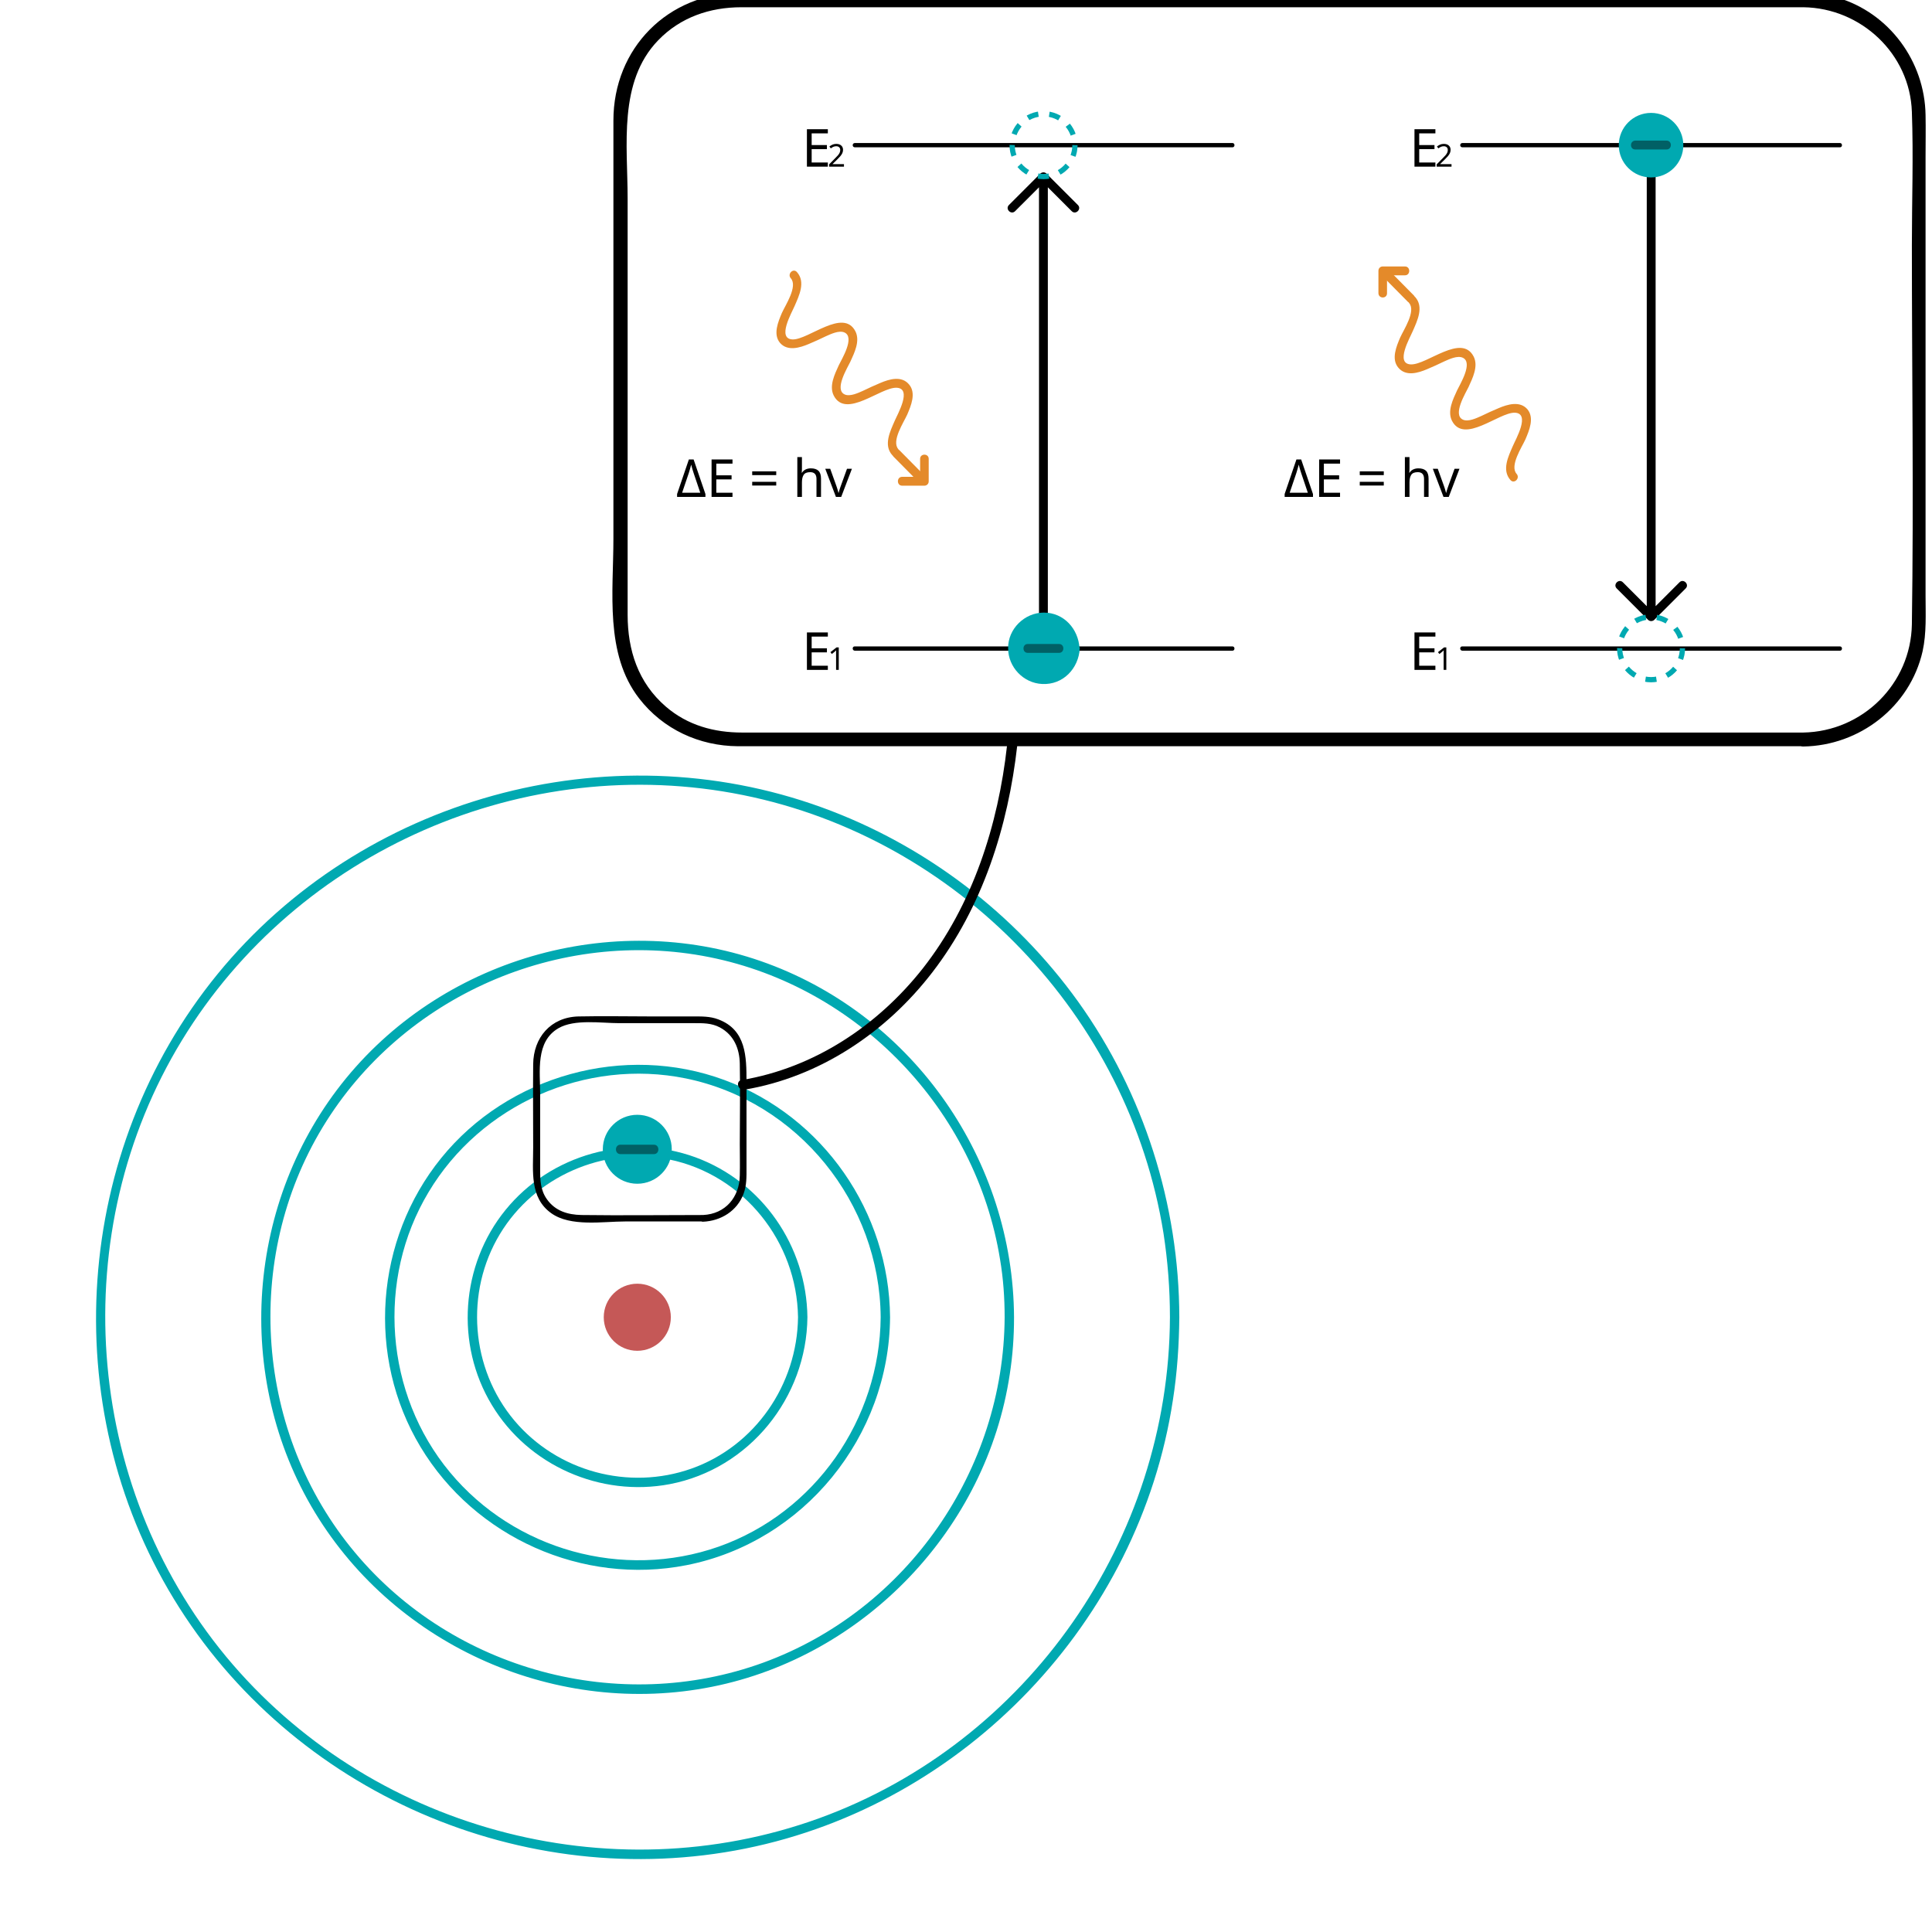
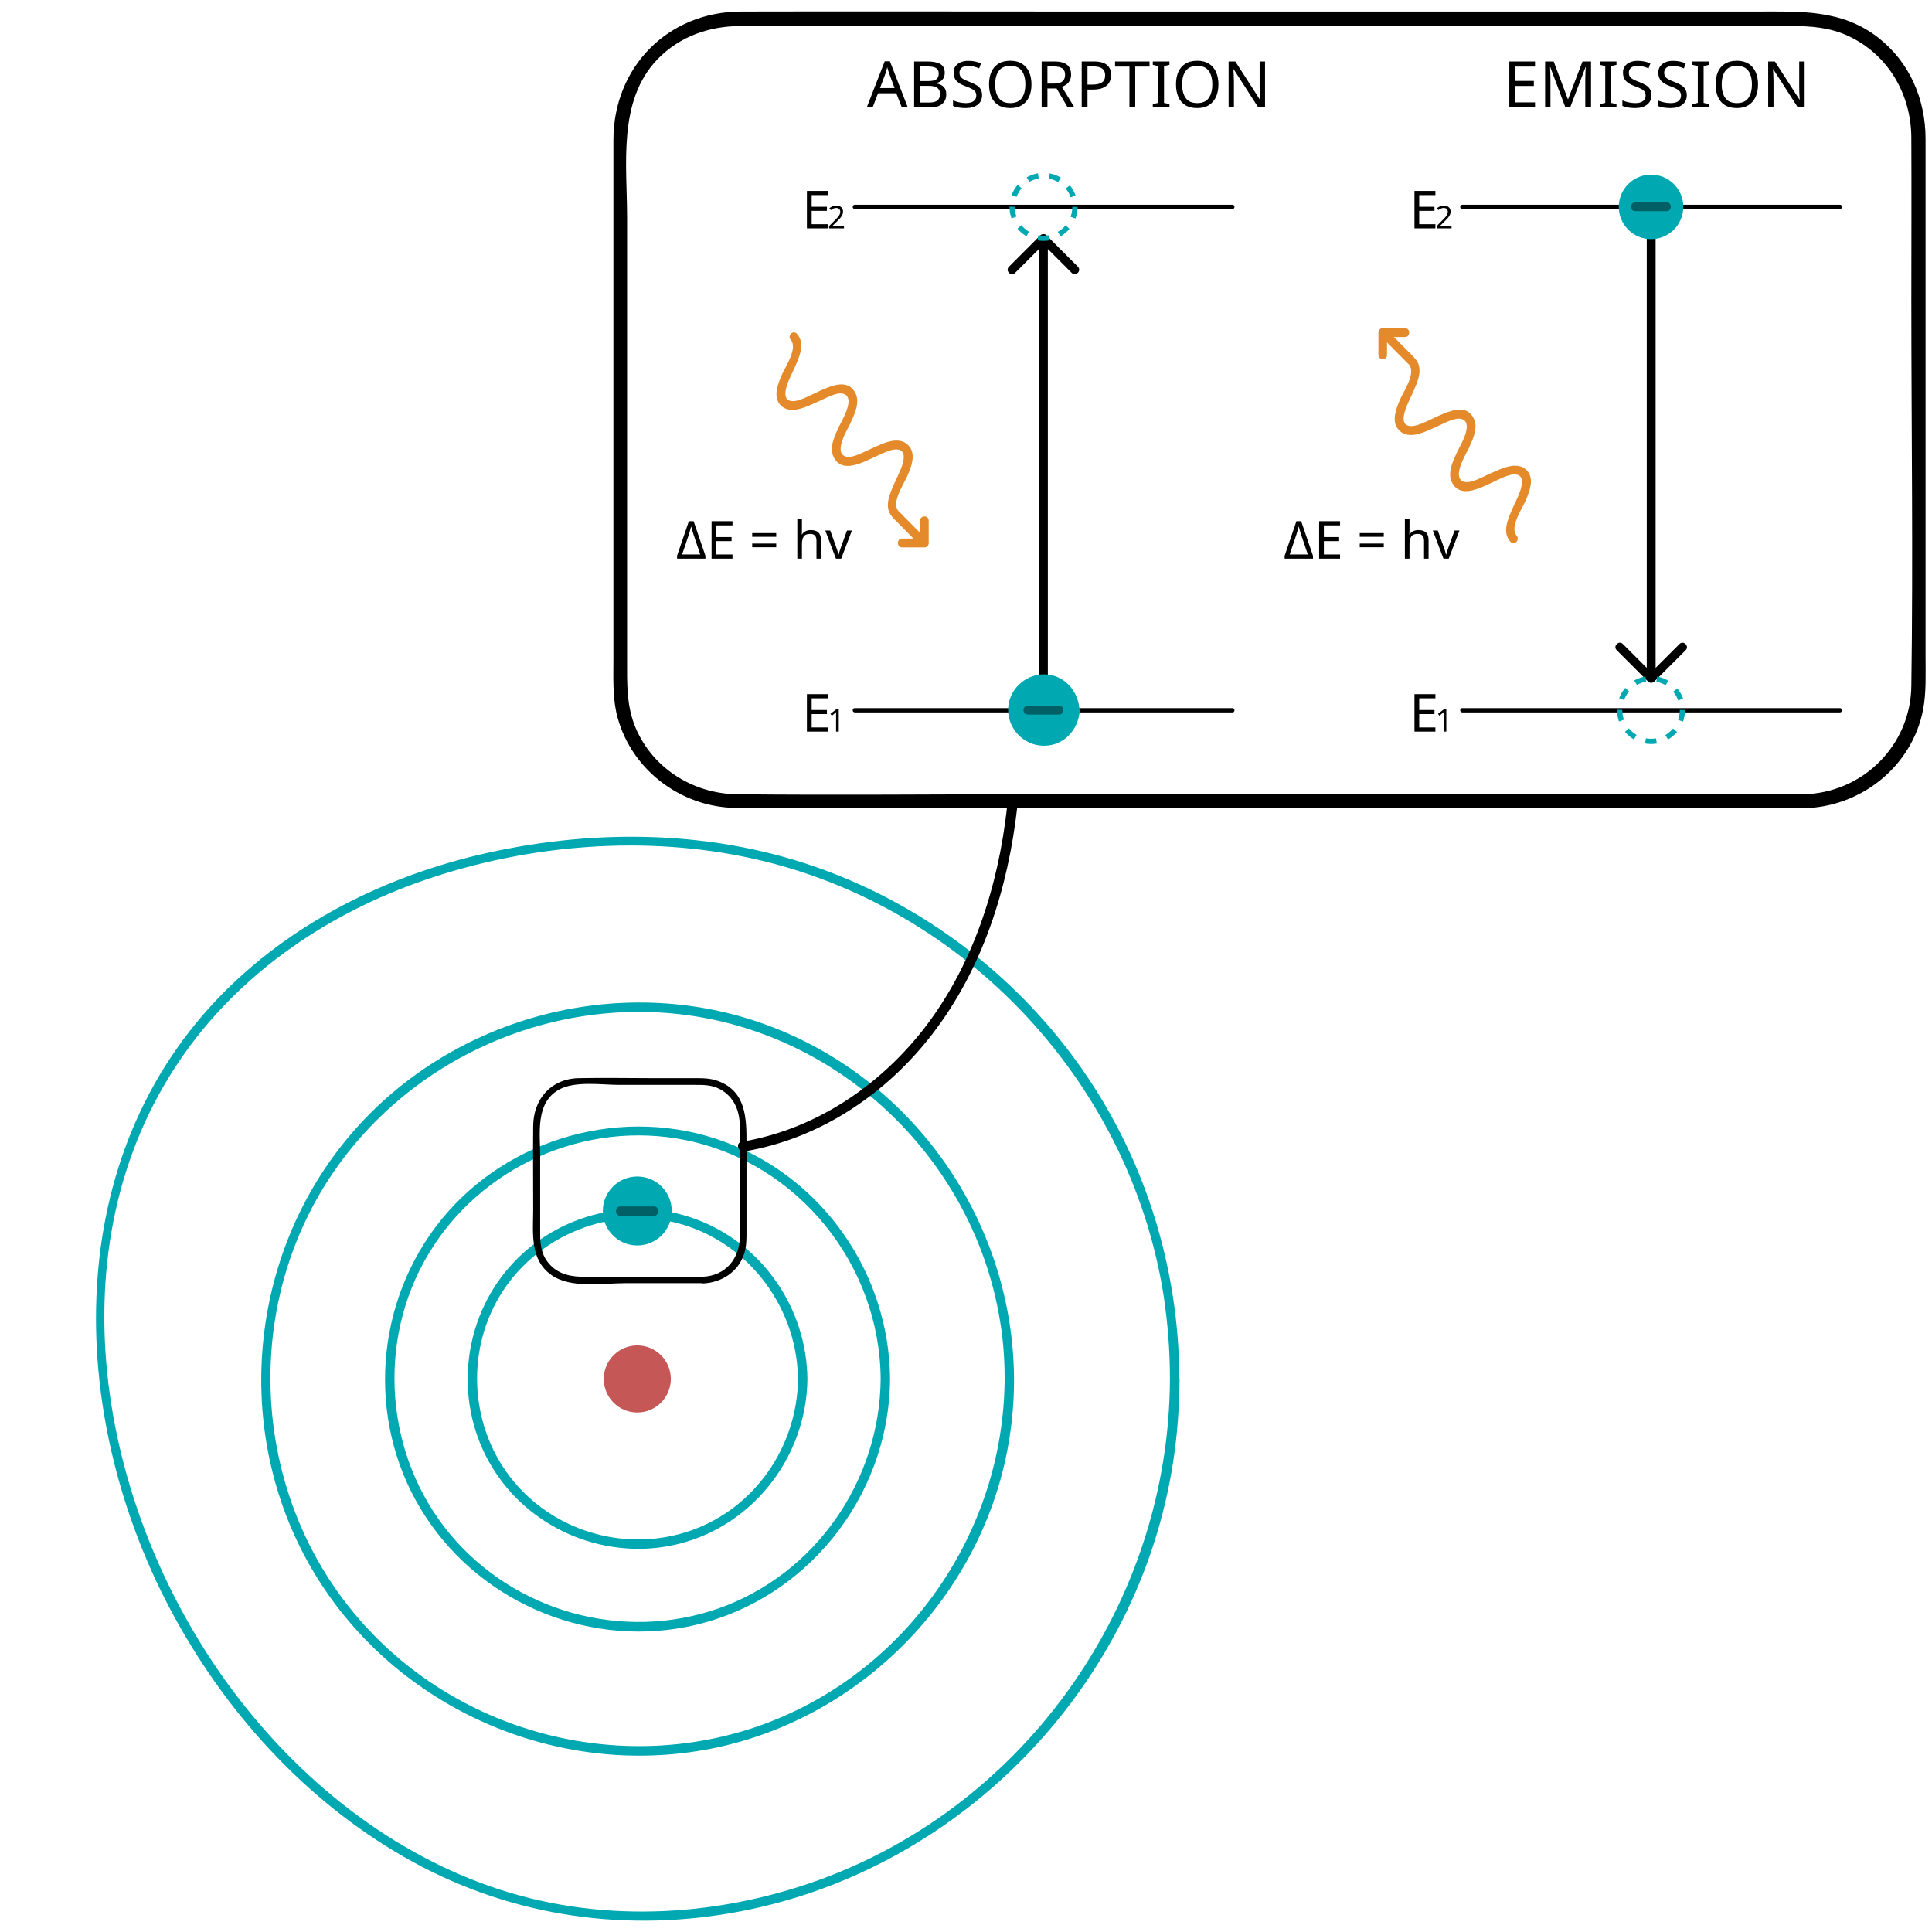
- <svg xmlns="http://www.w3.org/2000/svg" version="1.1" id="Layer_1" x="0px" y="0px" viewBox="0 0 720 720" style="enable-background:new 0 0 720 720;" xml:space="preserve">
+ <svg xmlns="http://www.w3.org/2000/svg" version="1.1" x="0px" y="0px" viewBox="0 0 720 720" style="enable-background:new 0 0 720 720;" xml:space="preserve">
  <style type="text/css">
	.st0{fill:none;stroke:#00A9B1;stroke-width:1.954;stroke-miterlimit:10;stroke-dasharray:4.09,4.09;}
	.st1{fill:#00A9B1;}
	.st2{fill:none;}
	.st3{font-family:'MyriadPro-Regular';}
	.st4{font-size:19.535px;}
	.st5{font-size:11.721px;}
	.st6{fill:#00A9B1;stroke:#00A9B1;stroke-width:0.651;stroke-miterlimit:10;}
	.st7{fill:#E48A2A;}
	.st8{fill:#016065;}
	.st9{fill:#C55857;}
	.st10{fill:#00A9B1;stroke:#00A9B1;stroke-width:0.696;stroke-miterlimit:10;}
+ 	.st11{font-size:24px;}
</style>
-   <g id="XMLID_5_">
-     <g id="XMLID_91_">
-       <path id="XMLID_96_" d="M318.6,54.9c41.1,0,82.1,0,123.2,0c5.8,0,11.7,0,17.5,0c1,0,1-1.6,0-1.6c-41.1,0-82.1,0-123.2,0    c-5.8,0-11.7,0-17.5,0C317.5,53.3,317.5,54.9,318.6,54.9L318.6,54.9z" />
+   <g id="Layer_1">
+     <g id="XMLID_5_">
+       <g id="XMLID_91_">
+         <path id="XMLID_96_" d="M318.6,77.9c41.1,0,82.1,0,123.2,0c5.8,0,11.7,0,17.5,0c1,0,1-1.6,0-1.6c-41.1,0-82.1,0-123.2,0     c-5.8,0-11.7,0-17.5,0C317.5,76.3,317.5,77.9,318.6,77.9L318.6,77.9z" />
+       </g>
+     </g>
+     <g id="XMLID_2_">
+       <g id="XMLID_83_">
+         <path id="XMLID_90_" d="M318.6,265.5c41.1,0,82.1,0,123.2,0c5.8,0,11.7,0,17.5,0c1,0,1-1.6,0-1.6c-41.1,0-82.1,0-123.2,0     c-5.8,0-11.7,0-17.5,0C317.5,263.8,317.5,265.5,318.6,265.5L318.6,265.5z" />
+       </g>
+     </g>
+     <g id="XMLID_1_">
+       <g id="XMLID_78_">
+         <path id="XMLID_82_" d="M390.5,252.9c0-48,0-96,0-144c0-6.7,0-13.4,0-20.1c-0.9,0.4-1.9,0.8-2.8,1.2c3.9,3.9,7.8,7.8,11.7,11.7     c1.5,1.5,3.8-0.8,2.3-2.3c-3.9-3.9-7.8-7.8-11.7-11.7c-0.6-0.6-1.7-0.6-2.3,0c-3.9,3.9-7.8,7.8-11.7,11.7     c-1.5,1.5,0.8,3.8,2.3,2.3c3.9-3.9,7.8-7.8,11.7-11.7c-0.8,0-1.5,0-2.3,0c3.9,3.9,7.8,7.8,11.7,11.7c1.5,1.5,3.8-0.8,2.3-2.3     c-3.9-3.9-7.8-7.8-11.7-11.7c-1-1-2.8-0.3-2.8,1.2c0,48,0,96,0,144c0,6.7,0,13.4,0,20.1C387.2,255,390.5,255,390.5,252.9     L390.5,252.9z" />
+       </g>
+     </g>
+     <g id="XMLID_3_">
+       <circle id="XMLID_33_" class="st0" cx="388.9" cy="77.1" r="11.7" />
+     </g>
+     <g id="XMLID_4_">
+       <circle id="XMLID_76_" class="st1" cx="388.9" cy="264.6" r="11.7" />
+       <g id="XMLID_70_">
+         <path id="XMLID_75_" class="st1" d="M399,264.6c-0.7,12.9-20.2,13-20.2,0C378.8,251.6,398.3,251.7,399,264.6     c0.1,2.1,3.4,2.1,3.3,0c-0.4-7.2-5.8-13.3-13.3-13.3c-7.2,0-13.4,6.1-13.3,13.3c0,7,5.7,13,12.7,13.3c7.8,0.4,13.6-5.8,14-13.3     C402.3,262.5,399.1,262.5,399,264.6z" />
+       </g>
+     </g>
+     <rect id="XMLID_176_" x="251.9" y="194.3" class="st2" width="82" height="35.2" />
+     <text id="XMLID_7_" transform="matrix(1 0 0 1 251.9405 208.1795)" class="st3 st4">ΔE = hv</text>
+     <rect id="XMLID_174_" x="298.8" y="71.2" class="st2" width="35.2" height="35.2" />
+     <text id="XMLID_9_" transform="matrix(1 0 0 1 298.8254 85.1075)">
+       <tspan x="0" y="0" class="st3 st4">E</tspan>
+       <tspan x="9.6" y="0" class="st3 st5">2</tspan>
+     </text>
+     <rect id="XMLID_172_" x="298.8" y="258.8" class="st2" width="35.2" height="35.2" />
+     <text id="XMLID_10_" transform="matrix(1 0 0 1 298.8254 272.6463)">
+       <tspan x="0" y="0" class="st3 st4">E</tspan>
+       <tspan x="9.6" y="0" class="st3 st5">1</tspan>
+     </text>
+     <g id="XMLID_42_">
+       <g id="XMLID_64_">
+         <path id="XMLID_69_" d="M545,77.9c41.1,0,82.1,0,123.2,0c5.8,0,11.7,0,17.5,0c1,0,1-1.6,0-1.6c-41.1,0-82.1,0-123.2,0     c-5.8,0-11.7,0-17.5,0C543.9,76.3,543.9,77.9,545,77.9L545,77.9z" />
+       </g>
+     </g>
+     <g id="XMLID_41_">
+       <g id="XMLID_53_">
+         <path id="XMLID_63_" d="M545,265.5c41.1,0,82.1,0,123.2,0c5.8,0,11.7,0,17.5,0c1,0,1-1.6,0-1.6c-41.1,0-82.1,0-123.2,0     c-5.8,0-11.7,0-17.5,0C543.9,263.8,543.9,265.5,545,265.5L545,265.5z" />
+       </g>
+     </g>
+     <g id="XMLID_40_">
+       <g id="XMLID_48_">
+         <path id="XMLID_52_" d="M613.7,88.8c0,48,0,96,0,144c0,6.7,0,13.4,0,20.1c0.9-0.4,1.9-0.8,2.8-1.2c-3.9-3.9-7.8-7.8-11.7-11.7     c-1.5-1.5-3.8,0.8-2.3,2.3c3.9,3.9,7.8,7.8,11.7,11.7c0.6,0.6,1.7,0.6,2.3,0c3.9-3.9,7.8-7.8,11.7-11.7c1.5-1.5-0.8-3.8-2.3-2.3     c-3.9,3.9-7.8,7.8-11.7,11.7c0.8,0,1.5,0,2.3,0c-3.9-3.9-7.8-7.8-11.7-11.7c-1.5-1.5-3.8,0.8-2.3,2.3c3.9,3.9,7.8,7.8,11.7,11.7     c1,1,2.8,0.3,2.8-1.2c0-48,0-96,0-144c0-6.7,0-13.4,0-20.1C616.9,86.7,613.7,86.7,613.7,88.8L613.7,88.8z" />
+       </g>
+     </g>
+     <circle id="XMLID_37_" class="st6" cx="615.3" cy="77.1" r="11.7" />
+     <rect id="XMLID_145_" x="478.4" y="194.3" class="st2" width="82" height="35.2" />
+     <text id="XMLID_16_" transform="matrix(1 0 0 1 478.36 208.1795)" class="st3 st4">ΔE = hv</text>
+     <rect id="XMLID_143_" x="525.2" y="71.2" class="st2" width="35.2" height="35.2" />
+     <text id="XMLID_14_" transform="matrix(1 0 0 1 525.2439 85.1075)">
+       <tspan x="0" y="0" class="st3 st4">E</tspan>
+       <tspan x="9.6" y="0" class="st3 st5">2</tspan>
+     </text>
+     <rect id="XMLID_141_" x="525.2" y="258.8" class="st2" width="35.2" height="35.2" />
+     <text id="XMLID_12_" transform="matrix(1 0 0 1 525.2439 272.6463)">
+       <tspan x="0" y="0" class="st3 st4">E</tspan>
+       <tspan x="9.6" y="0" class="st3 st5">1</tspan>
+     </text>
+     <g id="XMLID_36_">
+       <circle id="XMLID_21_" class="st0" cx="615.3" cy="264.6" r="11.7" />
+     </g>
+     <g id="XMLID_26_">
+       <g id="XMLID_58_">
+         <path id="XMLID_62_" class="st7" d="M342.9,194c0,2.8,0,5.5,0,8.3c0.5-0.5,1.1-1.1,1.6-1.6c-2.8,0-5.5,0-8.3,0     c-2.1,0-2.1,3.3,0,3.3c2.8,0,5.5,0,8.3,0c0.9,0,1.6-0.7,1.6-1.6c0-2.8,0-5.5,0-8.3C346.2,191.9,342.9,191.9,342.9,194L342.9,194z     " />
+       </g>
+     </g>
+     <path id="XMLID_25_" class="st7" d="M328.1,165.7c-2.2,0.9-4.3,1.9-6.4,2.9c-1.8,0.8-4.9,2.3-6.9,1.4c-4-1.8,1-9.9,2.1-12.2   c1.5-3.3,3.7-7.7,1.9-11.3c-4.5-8.8-17.4,3.1-23.4,3c-6-0.2-0.3-10,0.7-12.4c1.7-3.9,4.2-9,0.9-12.7c-1.4-1.6-3.7,0.7-2.3,2.3   c2.7,3-2,10-3.3,12.9c-1.4,3.3-3.4,8-0.7,11.2c2.8,3.2,7.4,1.8,10.7,0.4c2.2-0.9,4.3-1.9,6.4-2.9c1.8-0.8,4.9-2.3,6.9-1.4   c4,1.8-1,9.9-2.1,12.2c-1.5,3.3-3.7,7.7-1.9,11.3c4.5,8.8,17.4-3.1,23.4-2.9c6,0.2,0.3,10-0.7,12.4c-1.7,3.9-4.2,9-0.9,12.7   c0.1,0.1,0.2,0.2,0.3,0.3c0,0.1,0.1,0.1,0.1,0.2c3,3.1,6.1,6.1,9.1,9.2c1.5,1.5,3.8-0.8,2.3-2.3c-3-3.1-6.1-6.1-9.1-9.2   c-0.1-0.1-0.2-0.2-0.3-0.2c0-0.1-0.1-0.1-0.1-0.2c-2.7-3,2-10,3.3-12.9c1.4-3.3,3.4-8,0.7-11.2C336,162.9,331.4,164.3,328.1,165.7z   " />
+     <g id="XMLID_24_">
+       <g id="XMLID_105_">
+         <path id="XMLID_109_" class="st7" d="M516.9,132.3c0-2.8,0-5.5,0-8.3c-0.5,0.5-1.1,1.1-1.6,1.6c2.8,0,5.5,0,8.3,0     c2.1,0,2.1-3.3,0-3.3c-2.8,0-5.5,0-8.3,0c-0.9,0-1.6,0.7-1.6,1.6c0,2.8,0,5.5,0,8.3C513.7,134.4,516.9,134.4,516.9,132.3     L516.9,132.3z" />
+       </g>
+     </g>
+     <path id="XMLID_22_" class="st7" d="M531.8,160.6c2.2-0.9,4.3-1.9,6.4-2.9c1.8-0.8,4.9-2.3,6.9-1.4c4,1.8-1,9.9-2.1,12.2   c-1.5,3.3-3.7,7.7-1.9,11.3c4.5,8.8,17.4-3.1,23.4-3c6,0.2,0.3,10-0.7,12.4c-1.7,3.9-4.2,9-0.9,12.7c1.4,1.6,3.7-0.7,2.3-2.3   c-2.7-3,2-10,3.3-12.9c1.4-3.3,3.4-8,0.7-11.2c-2.8-3.2-7.4-1.8-10.7-0.4c-2.2,0.9-4.3,1.9-6.4,2.9c-1.8,0.8-4.9,2.3-6.9,1.4   c-4-1.8,1-9.9,2.1-12.2c1.5-3.3,3.7-7.7,1.9-11.3c-4.5-8.8-17.4,3.1-23.4,2.9c-6-0.2-0.3-10,0.7-12.4c1.7-3.9,4.2-9,0.9-12.7   c-0.1-0.1-0.2-0.2-0.3-0.3c0-0.1-0.1-0.1-0.1-0.2c-3-3.1-6.1-6.1-9.1-9.2c-1.5-1.5-3.8,0.8-2.3,2.3c3,3.1,6.1,6.1,9.1,9.2   c0.1,0.1,0.2,0.2,0.3,0.2c0,0.1,0.1,0.1,0.1,0.2c2.7,3-2,10-3.3,12.9c-1.4,3.3-3.4,8-0.7,11.2C523.9,163.4,528.5,162,531.8,160.6z" />
+     <g id="XMLID_27_">
+       <g id="XMLID_34_">
+         <path id="XMLID_44_" class="st8" d="M383,266.3c3.9,0,7.8,0,11.7,0c2.1,0,2.1-3.3,0-3.3c-3.9,0-7.8,0-11.7,0     C380.9,263,380.9,266.3,383,266.3L383,266.3z" />
+       </g>
+     </g>
+     <g id="XMLID_43_">
+       <g id="XMLID_32_">
+         <path id="XMLID_98_" class="st8" d="M609.4,78.7c3.9,0,7.8,0,11.7,0c2.1,0,2.1-3.3,0-3.3c-3.9,0-7.8,0-11.7,0     C607.3,75.5,607.3,78.7,609.4,78.7L609.4,78.7z" />
+       </g>
+     </g>
+     <circle id="XMLID_65_" class="st9" cx="237.5" cy="513.9" r="12.5" />
+     <g id="XMLID_17_">
+       <g id="XMLID_136_">
+         <path id="XMLID_140_" class="st1" d="M297.4,513.9c-0.3,25.1-16,48-39.7,56.4c-23.4,8.3-50,1.1-66-17.9     c-16.3-19.4-18.5-47.8-5.4-69.5c12.9-21.4,38.6-32.7,63.1-27.8C277.1,460.8,297,485.7,297.4,513.9c0,2.2,3.5,2.2,3.5,0     c-0.3-26.4-16.7-50.4-41.7-59.6c-25.1-9.2-54-1.1-70.8,19.6c-16.7,20.5-18.8,50.1-5.1,72.7c13.6,22.6,40.5,34.4,66.3,29.5     c29.7-5.7,51-32.3,51.3-62.2C300.9,511.7,297.4,511.7,297.4,513.9z" />
+       </g>
+     </g>
+     <g id="XMLID_15_">
+       <g id="XMLID_130_">
+         <path id="XMLID_134_" class="st1" d="M328.2,513.9c-0.3,38-24.4,72.8-60.4,85.5c-35.6,12.5-76,1.3-100.1-27.7     c-24.3-29.2-27.5-71.9-8-104.4c19.5-32.7,58.6-50,95.9-42.4C297.5,433.5,327.9,471.3,328.2,513.9c0,2.2,3.5,2.2,3.5,0     c-0.3-39.2-24.9-74.8-61.7-88.4c-37.3-13.8-80.6-1.8-105.6,29.1c-24.6,30.4-27.9,74-7.7,107.6c20.3,33.8,60.5,51.7,99.1,44.1     c43.8-8.6,75.6-48,75.9-92.4C331.7,511.7,328.2,511.7,328.2,513.9z" />
+       </g>
+     </g>
+     <g id="XMLID_13_">
+       <g id="XMLID_124_">
+         <path id="XMLID_128_" class="st1" d="M374.4,513.9c-0.3,56.9-36.3,109.1-89.9,128.7c-53.8,19.6-115.5,2.9-152.2-41     C95.2,557.3,90.4,492.3,120.3,443c29.6-48.8,88.1-74.5,144.1-63.3c55.4,11.1,99.3,56.8,108.3,112.7     C373.9,499.5,374.4,506.7,374.4,513.9c0,2.2,3.5,2.2,3.5,0c-0.3-58.3-37-111.5-91.8-131.8c-55.4-20.5-119.6-3-157.1,42.7     c-37.3,45.5-42.2,111.5-11.6,161.9c30.5,50.2,90.5,76.4,148,64.9c57-11.4,102.3-59,110.9-116.4c1.1-7,1.6-14.1,1.6-21.2     C377.9,511.7,374.4,511.7,374.4,513.9z" />
+       </g>
+     </g>
+     <g id="XMLID_11_">
+       <g id="XMLID_147_">
+         <path id="XMLID_166_" class="st1" d="M436,513.9c-0.3,82.8-53.1,158.8-131.3,186.9c-39.1,14-82.6,16-122,2.2     c-40.2-14.1-74.3-42.6-98.9-77c-46.9-65.6-64.3-161-16.7-231c21-30.9,52.7-53.1,87.7-65.8c38.4-13.9,82-18.1,122.1-10     c80.3,16.2,143.8,82.5,156.7,163.3C435.2,493,436,503.4,436,513.9c0,2.2,3.5,2.2,3.5,0c-0.1-42.3-13.3-83.8-38.1-118.1     c-23.7-32.8-57.1-58.1-95.1-71.9c-39.9-14.5-83.7-15.2-124.9-6c-37.6,8.4-73.6,26.3-100.4,54.4c-59.5,62.5-55.4,158.3-16,230.3     c20.6,37.7,51.2,70.7,89.1,91.4c37.7,20.6,80.3,26.4,122.4,18.2c82.4-16,148-84.4,160.7-167.4c1.6-10.2,2.3-20.6,2.4-30.9     C439.5,511.7,436,511.7,436,513.9z" />
+       </g>
+     </g>
+     <circle id="XMLID_8_" class="st10" cx="237.5" cy="451.3" r="12.5" />
+     <g id="XMLID_6_">
+       <g id="XMLID_116_">
+         <path id="XMLID_135_" class="st8" d="M231.2,453.1c4.2,0,8.3,0,12.5,0c2.2,0,2.2-3.5,0-3.5c-4.2,0-8.3,0-12.5,0     C229,449.6,229,453.1,231.2,453.1L231.2,453.1z" />
+       </g>
+     </g>
+     <g id="XMLID_71_">
+       <g id="XMLID_150_">
+         <path id="XMLID_159_" d="M672,296c-33.2,0-66.4,0-99.6,0c-62.3,0-124.7,0-187,0c-36.9,0-73.8,0.4-110.7,0     c-17-0.2-32.6-10.4-38.5-26.5c-2.7-7.5-2.5-15.1-2.5-22.9c0-25.1,0-50.3,0-75.4c0-30,0-60,0-90c0-19.8-3.6-43.7,11.4-59.2     c8.3-8.5,19.3-12.3,31-12.3c4.9,0,9.9,0,14.8,0c20.8,0,41.6,0,62.4,0c62,0,124,0,186,0c42.7,0,85.5,0,128.2,0     c7.3,0,14.4,0.5,21.3,3.7c15,7,23.5,21.9,23.5,38.1c0.1,20,0,40,0,60c0,48,0.7,96.1,0,144.1C712.1,277.7,694.2,295.6,672,296     c-3.4,0.1-3.4,5.3,0,5.2c21.4-0.3,40.6-15.5,44.7-36.8c1.2-6.4,0.9-13.1,0.9-19.7c0-26.8,0-53.7,0-80.5c0-29.8,0-59.6,0-89.4     c0-7.7,0-15.3,0-23c0-14.8-5.9-28.7-17.8-37.9c-13.6-10.5-29.1-9.6-45.1-9.6c-21.7,0-43.5,0-65.2,0c-63.4,0-126.8,0-190.2,0     c-41.1,0-82.1-0.1-123.2,0c-27.2,0.1-47.5,20.7-47.5,47.9c0,21.6,0,43.2,0,64.8c0,31.8,0,63.7,0,95.5c0,11,0,22.1,0,33.1     c0,6.7-0.3,13.5,1.1,20c4.7,20.6,23.5,35.2,44.5,35.5c2.7,0,5.5,0,8.2,0c18.2,0,36.3,0,54.5,0c62.4,0,124.8,0,187.1,0     c46.9,0,93.8,0,140.6,0c2.4,0,4.9,0,7.3,0C675.4,301.2,675.4,296,672,296z" />
+       </g>
+     </g>
+     <g id="XMLID_77_">
+       <g id="XMLID_153_">
+         <path id="XMLID_157_" d="M262,475.8c-15.1,0-30.2,0.2-45.3,0c-5.1-0.1-9.8-1.5-12.9-5.9c-2.4-3.4-2.5-7.1-2.5-11.1     c0-9.3,0-18.7,0-28c0-8.5-1.8-19.6,6.8-24.6c6-3.5,16-1.9,22.6-1.9c9.2,0,18.5,0,27.7,0c3.5,0,6.7-0.1,9.9,1.6     c5.2,2.8,7.3,7.9,7.4,13.5c0.2,9.9,0,19.9,0,29.9c0,3.9,0.1,7.8,0,11.7C275.6,469.1,270.4,475.4,262,475.8     c-1.6,0.1-1.6,2.6,0,2.5c6.7-0.3,12.7-4,15.1-10.4c1.2-3.2,1.1-6.4,1.1-9.7c0-10.7,0-21.4,0-32.1c0-9.3-0.1-19.3-10.5-23.2     c-3.1-1.2-6.3-1.1-9.6-1.1c-4.9,0-9.8,0-14.7,0c-9.3,0-18.6-0.2-27.9,0c-10.3,0.3-16.7,7.9-16.8,17.8c-0.1,10.3,0,20.7,0,31     c0,8.8-1.4,18.7,6.7,24.5c7.2,5.2,19.3,3.1,27.6,3.1c9.6,0,19.3,0,28.9,0C263.6,478.3,263.6,475.8,262,475.8z" />
+       </g>
+     </g>
+     <g id="XMLID_84_">
+       <g id="XMLID_160_">
+         <path id="XMLID_164_" d="M277.4,429.1c28.1-4.7,52.9-21.4,70.1-43.8c18.7-24.3,28.2-54.3,31.6-84.5c0.3-2.4-3.5-2.4-3.8,0     c-3.3,29.7-12.8,59.4-31.4,83.1c-16.8,21.3-40.5,37.1-67.5,41.6C274,425.9,275,429.5,277.4,429.1L277.4,429.1z" />
+       </g>
    </g>
  </g>
-   <g id="XMLID_2_">
-     <g id="XMLID_83_">
-       <path id="XMLID_90_" d="M318.6,242.5c41.1,0,82.1,0,123.2,0c5.8,0,11.7,0,17.5,0c1,0,1-1.6,0-1.6c-41.1,0-82.1,0-123.2,0    c-5.8,0-11.7,0-17.5,0C317.5,240.8,317.5,242.5,318.6,242.5L318.6,242.5z" />
-     </g>
-   </g>
-   <g id="XMLID_1_">
-     <g id="XMLID_78_">
-       <path id="XMLID_82_" d="M390.5,229.9c0-48,0-96,0-144c0-6.7,0-13.4,0-20.1c-0.9,0.4-1.9,0.8-2.8,1.2c3.9,3.9,7.8,7.8,11.7,11.7    c1.5,1.5,3.8-0.8,2.3-2.3c-3.9-3.9-7.8-7.8-11.7-11.7c-0.6-0.6-1.7-0.6-2.3,0c-3.9,3.9-7.8,7.8-11.7,11.7    c-1.5,1.5,0.8,3.8,2.3,2.3c3.9-3.9,7.8-7.8,11.7-11.7c-0.8,0-1.5,0-2.3,0c3.9,3.9,7.8,7.8,11.7,11.7c1.5,1.5,3.8-0.8,2.3-2.3    c-3.9-3.9-7.8-7.8-11.7-11.7c-1-1-2.8-0.3-2.8,1.2c0,48,0,96,0,144c0,6.7,0,13.4,0,20.1C387.2,232,390.5,232,390.5,229.9    L390.5,229.9z" />
-     </g>
-   </g>
-   <g id="XMLID_3_">
-     <circle id="XMLID_33_" class="st0" cx="388.9" cy="54.1" r="11.7" />
-   </g>
-   <g id="XMLID_4_">
-     <circle id="XMLID_76_" class="st1" cx="388.9" cy="241.6" r="11.7" />
-     <g id="XMLID_70_">
-       <path id="XMLID_75_" class="st1" d="M399,241.6c-0.7,12.9-20.2,13-20.2,0C378.8,228.6,398.3,228.7,399,241.6    c0.1,2.1,3.4,2.1,3.3,0c-0.4-7.2-5.8-13.3-13.3-13.3c-7.2,0-13.4,6.1-13.3,13.3c0,7,5.7,13,12.7,13.3c7.8,0.4,13.6-5.8,14-13.3    C402.3,239.5,399.1,239.5,399,241.6z" />
-     </g>
-   </g>
-   <rect id="XMLID_176_" x="251.9" y="171.3" class="st2" width="82" height="35.2" />
-   <text id="XMLID_7_" transform="matrix(1 0 0 1 251.9405 185.1795)" class="st3 st4">ΔE = hv</text>
-   <rect id="XMLID_174_" x="298.8" y="48.2" class="st2" width="35.2" height="35.2" />
-   <text id="XMLID_9_" transform="matrix(1 0 0 1 298.8254 62.1075)">
-     <tspan x="0" y="0" class="st3 st4">E</tspan>
-     <tspan x="9.6" y="0" class="st3 st5">2</tspan>
-   </text>
-   <rect id="XMLID_172_" x="298.8" y="235.8" class="st2" width="35.2" height="35.2" />
-   <text id="XMLID_10_" transform="matrix(1 0 0 1 298.8254 249.6463)">
-     <tspan x="0" y="0" class="st3 st4">E</tspan>
-     <tspan x="9.6" y="0" class="st3 st5">1</tspan>
-   </text>
-   <g id="XMLID_42_">
-     <g id="XMLID_64_">
-       <path id="XMLID_69_" d="M545,54.9c41.1,0,82.1,0,123.2,0c5.8,0,11.7,0,17.5,0c1,0,1-1.6,0-1.6c-41.1,0-82.1,0-123.2,0    c-5.8,0-11.7,0-17.5,0C543.9,53.3,543.9,54.9,545,54.9L545,54.9z" />
-     </g>
-   </g>
-   <g id="XMLID_41_">
-     <g id="XMLID_53_">
-       <path id="XMLID_63_" d="M545,242.5c41.1,0,82.1,0,123.2,0c5.8,0,11.7,0,17.5,0c1,0,1-1.6,0-1.6c-41.1,0-82.1,0-123.2,0    c-5.8,0-11.7,0-17.5,0C543.9,240.8,543.9,242.5,545,242.5L545,242.5z" />
-     </g>
-   </g>
-   <g id="XMLID_40_">
-     <g id="XMLID_48_">
-       <path id="XMLID_52_" d="M613.7,65.8c0,48,0,96,0,144c0,6.7,0,13.4,0,20.1c0.9-0.4,1.9-0.8,2.8-1.2c-3.9-3.9-7.8-7.8-11.7-11.7    c-1.5-1.5-3.8,0.8-2.3,2.3c3.9,3.9,7.8,7.8,11.7,11.7c0.6,0.6,1.7,0.6,2.3,0c3.9-3.9,7.8-7.8,11.7-11.7c1.5-1.5-0.8-3.8-2.3-2.3    c-3.9,3.9-7.8,7.8-11.7,11.7c0.8,0,1.5,0,2.3,0c-3.9-3.9-7.8-7.8-11.7-11.7c-1.5-1.5-3.8,0.8-2.3,2.3c3.9,3.9,7.8,7.8,11.7,11.7    c1,1,2.8,0.3,2.8-1.2c0-48,0-96,0-144c0-6.7,0-13.4,0-20.1C616.9,63.7,613.7,63.7,613.7,65.8L613.7,65.8z" />
-     </g>
-   </g>
-   <circle id="XMLID_37_" class="st6" cx="615.3" cy="54.1" r="11.7" />
-   <rect id="XMLID_145_" x="478.4" y="171.3" class="st2" width="82" height="35.2" />
-   <text id="XMLID_16_" transform="matrix(1 0 0 1 478.36 185.1795)" class="st3 st4">ΔE = hv</text>
-   <rect id="XMLID_143_" x="525.2" y="48.2" class="st2" width="35.2" height="35.2" />
-   <text id="XMLID_14_" transform="matrix(1 0 0 1 525.2439 62.1075)">
-     <tspan x="0" y="0" class="st3 st4">E</tspan>
-     <tspan x="9.6" y="0" class="st3 st5">2</tspan>
-   </text>
-   <rect id="XMLID_141_" x="525.2" y="235.8" class="st2" width="35.2" height="35.2" />
-   <text id="XMLID_12_" transform="matrix(1 0 0 1 525.2439 249.6463)">
-     <tspan x="0" y="0" class="st3 st4">E</tspan>
-     <tspan x="9.6" y="0" class="st3 st5">1</tspan>
-   </text>
-   <g id="XMLID_36_">
-     <circle id="XMLID_21_" class="st0" cx="615.3" cy="241.6" r="11.7" />
-   </g>
-   <g id="XMLID_26_">
-     <g id="XMLID_58_">
-       <path id="XMLID_62_" class="st7" d="M342.9,171c0,2.8,0,5.5,0,8.3c0.5-0.5,1.1-1.1,1.6-1.6c-2.8,0-5.5,0-8.3,0    c-2.1,0-2.1,3.3,0,3.3c2.8,0,5.5,0,8.3,0c0.9,0,1.6-0.7,1.6-1.6c0-2.8,0-5.5,0-8.3C346.2,168.9,342.9,168.9,342.9,171L342.9,171z" />
-     </g>
-   </g>
-   <path id="XMLID_25_" class="st7" d="M328.1,142.7c-2.2,0.9-4.3,1.9-6.4,2.9c-1.8,0.8-4.9,2.3-6.9,1.4c-4-1.8,1-9.9,2.1-12.2  c1.5-3.3,3.7-7.7,1.9-11.3c-4.5-8.8-17.4,3.1-23.4,3c-6-0.2-0.3-10,0.7-12.4c1.7-3.9,4.2-9,0.9-12.7c-1.4-1.6-3.7,0.7-2.3,2.3  c2.7,3-2,10-3.3,12.9c-1.4,3.3-3.4,8-0.7,11.2c2.8,3.2,7.4,1.8,10.7,0.4c2.2-0.9,4.3-1.9,6.4-2.9c1.8-0.8,4.9-2.3,6.9-1.4  c4,1.8-1,9.9-2.1,12.2c-1.5,3.3-3.7,7.7-1.9,11.3c4.5,8.8,17.4-3.1,23.4-2.9c6,0.2,0.3,10-0.7,12.4c-1.7,3.9-4.2,9-0.9,12.7  c0.1,0.1,0.2,0.2,0.3,0.3c0,0.1,0.1,0.1,0.1,0.2c3,3.1,6.1,6.1,9.1,9.2c1.5,1.5,3.8-0.8,2.3-2.3c-3-3.1-6.1-6.1-9.1-9.2  c-0.1-0.1-0.2-0.2-0.3-0.2c0-0.1-0.1-0.1-0.1-0.2c-2.7-3,2-10,3.3-12.9c1.4-3.3,3.4-8,0.7-11.2C336,139.9,331.4,141.3,328.1,142.7z" />
-   <g id="XMLID_24_">
-     <g id="XMLID_105_">
-       <path id="XMLID_109_" class="st7" d="M516.9,109.3c0-2.8,0-5.5,0-8.3c-0.5,0.5-1.1,1.1-1.6,1.6c2.8,0,5.5,0,8.3,0    c2.1,0,2.1-3.3,0-3.3c-2.8,0-5.5,0-8.3,0c-0.9,0-1.6,0.7-1.6,1.6c0,2.8,0,5.5,0,8.3C513.7,111.4,516.9,111.4,516.9,109.3    L516.9,109.3z" />
-     </g>
-   </g>
-   <path id="XMLID_22_" class="st7" d="M531.8,137.6c2.2-0.9,4.3-1.9,6.4-2.9c1.8-0.8,4.9-2.3,6.9-1.4c4,1.8-1,9.9-2.1,12.2  c-1.5,3.3-3.7,7.7-1.9,11.3c4.5,8.8,17.4-3.1,23.4-3c6,0.2,0.3,10-0.7,12.4c-1.7,3.9-4.2,9-0.9,12.7c1.4,1.6,3.7-0.7,2.3-2.3  c-2.7-3,2-10,3.3-12.9c1.4-3.3,3.4-8,0.7-11.2c-2.8-3.2-7.4-1.8-10.7-0.4c-2.2,0.9-4.3,1.9-6.4,2.9c-1.8,0.8-4.9,2.3-6.9,1.4  c-4-1.8,1-9.9,2.1-12.2c1.5-3.3,3.7-7.7,1.9-11.3c-4.5-8.8-17.4,3.1-23.4,2.9c-6-0.2-0.3-10,0.7-12.4c1.7-3.9,4.2-9,0.9-12.7  c-0.1-0.1-0.2-0.2-0.3-0.3c0-0.1-0.1-0.1-0.1-0.2c-3-3.1-6.1-6.1-9.1-9.2c-1.5-1.5-3.8,0.8-2.3,2.3c3,3.1,6.1,6.1,9.1,9.2  c0.1,0.1,0.2,0.2,0.3,0.2c0,0.1,0.1,0.1,0.1,0.2c2.7,3-2,10-3.3,12.9c-1.4,3.3-3.4,8-0.7,11.2C523.9,140.4,528.5,139,531.8,137.6z" />
-   <g id="XMLID_27_">
-     <g id="XMLID_34_">
-       <path id="XMLID_44_" class="st8" d="M383,243.3c3.9,0,7.8,0,11.7,0c2.1,0,2.1-3.3,0-3.3c-3.9,0-7.8,0-11.7,0    C380.9,240,380.9,243.3,383,243.3L383,243.3z" />
-     </g>
-   </g>
-   <g id="XMLID_43_">
-     <g id="XMLID_32_">
-       <path id="XMLID_98_" class="st8" d="M609.4,55.7c3.9,0,7.8,0,11.7,0c2.1,0,2.1-3.3,0-3.3c-3.9,0-7.8,0-11.7,0    C607.3,52.5,607.3,55.7,609.4,55.7L609.4,55.7z" />
-     </g>
-   </g>
-   <circle id="XMLID_65_" class="st9" cx="237.5" cy="490.9" r="12.5" />
-   <g id="XMLID_17_">
-     <g id="XMLID_136_">
-       <path id="XMLID_140_" class="st1" d="M297.4,490.9c-0.3,25.1-16,48-39.7,56.4c-23.4,8.3-50,1.1-66-17.9    c-16.3-19.4-18.5-47.8-5.4-69.5c12.9-21.4,38.6-32.7,63.1-27.8C277.1,437.8,297,462.7,297.4,490.9c0,2.2,3.5,2.2,3.5,0    c-0.3-26.4-16.7-50.4-41.7-59.6c-25.1-9.2-54-1.1-70.8,19.6c-16.7,20.5-18.8,50.1-5.1,72.7c13.6,22.6,40.5,34.4,66.3,29.5    c29.7-5.7,51-32.3,51.3-62.2C300.9,488.7,297.4,488.7,297.4,490.9z" />
-     </g>
-   </g>
-   <g id="XMLID_15_">
-     <g id="XMLID_130_">
-       <path id="XMLID_134_" class="st1" d="M328.2,490.9c-0.3,38-24.4,72.8-60.4,85.5c-35.6,12.5-76,1.3-100.1-27.7    c-24.3-29.2-27.5-71.9-8-104.4c19.5-32.7,58.6-50,95.9-42.4C297.5,410.5,327.9,448.3,328.2,490.9c0,2.2,3.5,2.2,3.5,0    c-0.3-39.2-24.9-74.8-61.7-88.4c-37.3-13.8-80.6-1.8-105.6,29.1c-24.6,30.4-27.9,74-7.7,107.6c20.3,33.8,60.5,51.7,99.1,44.1    c43.8-8.6,75.6-48,75.9-92.4C331.7,488.7,328.2,488.7,328.2,490.9z" />
-     </g>
-   </g>
-   <g id="XMLID_13_">
-     <g id="XMLID_124_">
-       <path id="XMLID_128_" class="st1" d="M374.4,490.9c-0.3,56.9-36.3,109.1-89.9,128.7c-53.8,19.6-115.5,2.9-152.2-41    C95.2,534.3,90.4,469.3,120.3,420c29.6-48.8,88.1-74.5,144.1-63.3c55.4,11.1,99.3,56.8,108.3,112.7    C373.9,476.5,374.4,483.7,374.4,490.9c0,2.2,3.5,2.2,3.5,0c-0.3-58.3-37-111.5-91.8-131.8c-55.4-20.5-119.6-3-157.1,42.7    c-37.3,45.5-42.2,111.5-11.6,161.9c30.5,50.2,90.5,76.4,148,64.9c57-11.4,102.3-59,110.9-116.4c1.1-7,1.6-14.1,1.6-21.2    C377.9,488.7,374.4,488.7,374.4,490.9z" />
-     </g>
-   </g>
-   <g id="XMLID_11_">
-     <g id="XMLID_118_">
-       <path id="XMLID_122_" class="st1" d="M436,490.9c-0.3,82.6-52.8,158.4-130.7,186.7c-78.3,28.4-168,3.8-221.1-60.3    C31,552.9,24.3,459,67.8,387.7c43.1-70.7,127.9-107.8,209.1-91.4c80.3,16.2,143.8,82.5,156.7,163.3C435.2,470,436,480.4,436,490.9    c0,2.2,3.5,2.2,3.5,0c-0.1-42-13.2-83.4-37.7-117.6c-23.7-33-57.2-58.5-95.5-72.4c-79.8-29-171.7-3.5-225.3,62.2    c-53.5,65.6-60.3,160.5-16.2,232.8c43.9,72.1,130.3,109.7,213,93c81.8-16.5,146.8-84.6,159.3-167.1c1.6-10.2,2.3-20.6,2.4-30.9    C439.5,488.7,436,488.7,436,490.9z" />
-     </g>
-   </g>
-   <circle id="XMLID_8_" class="st10" cx="237.5" cy="428.3" r="12.5" />
-   <g id="XMLID_6_">
-     <g id="XMLID_116_">
-       <path id="XMLID_135_" class="st8" d="M231.2,430.1c4.2,0,8.3,0,12.5,0c2.2,0,2.2-3.5,0-3.5c-4.2,0-8.3,0-12.5,0    C229,426.6,229,430.1,231.2,430.1L231.2,430.1z" />
-     </g>
-   </g>
-   <g id="XMLID_71_">
-     <g id="XMLID_150_">
-       <path id="XMLID_159_" d="M672,273c-31.7,0-63.5,0-95.2,0c-61,0-122.1,0-183.1,0c-39,0-78.1,0-117.1,0c-10.5,0-20.4-2.7-28.5-9.7    c-10.3-8.9-14.2-21-14.2-34.2c0-22,0-44.1,0-66.1c0-29.7,0-59.3,0-89c0-19.8-3.6-43.5,11.4-59c8.3-8.6,19.3-12.3,31-12.3    c4.6,0,9.3,0,13.9,0c20,0,40,0,60,0c60.2,0,120.4,0,180.7,0c44.3,0,88.6,0,133,0c2.7,0,5.5,0,8.2,0c21.4,0.3,39.7,17.3,40.4,39    c0.6,16.5,0,33.1,0,49.7c0,47.1,0.7,94.2,0,141.3C712.1,254.8,694.2,272.6,672,273c-3.4,0.1-3.4,5.3,0,5.2    c21-0.3,39.8-14.8,44.5-35.5c1.5-6.8,1.1-13.9,1.1-20.8c0-26.6,0-53.1,0-79.7c0-27.9,0-55.9,0-83.8c0-5.1,0.1-10.3,0-15.5    c-0.3-20-13.5-38.1-32.9-43.8c-11.2-3.3-24.6-1.8-36.1-1.8c-22.5,0-45,0-67.5,0c-62.2,0-124.3,0-186.5,0c-39.6,0-79.1-0.1-118.7,0    c-27,0.1-47.3,20.7-47.3,47.6c0,21.6,0,43.2,0,64.8c0,30.4,0,60.8,0,91.1c0,19.7-3.3,42.9,9.6,59.5c8.9,11.5,22.4,17.7,36.8,17.8    c4,0,8,0,12,0c19.5,0,39,0,58.5,0c61.2,0,122.3,0,183.5,0c45.4,0,90.7,0,136.1,0c2.3,0,4.7,0,7,0C675.4,278.2,675.4,273,672,273z" />
-     </g>
-   </g>
-   <g id="XMLID_77_">
-     <g id="XMLID_153_">
-       <path id="XMLID_157_" d="M262,452.8c-15.1,0-30.2,0.2-45.3,0c-5.1-0.1-9.8-1.5-12.9-5.9c-2.4-3.4-2.5-7.1-2.5-11.1    c0-9.3,0-18.7,0-28c0-8.5-1.8-19.6,6.8-24.6c6-3.5,16-1.9,22.6-1.9c9.2,0,18.5,0,27.7,0c3.5,0,6.7-0.1,9.9,1.6    c5.2,2.8,7.3,7.9,7.4,13.5c0.2,9.9,0,19.9,0,29.9c0,3.9,0.1,7.8,0,11.7C275.6,446.1,270.4,452.4,262,452.8c-1.6,0.1-1.6,2.6,0,2.5    c6.7-0.3,12.7-4,15.1-10.4c1.2-3.2,1.1-6.4,1.1-9.7c0-10.7,0-21.4,0-32.1c0-9.3-0.1-19.3-10.5-23.2c-3.1-1.2-6.3-1.1-9.6-1.1    c-4.9,0-9.8,0-14.7,0c-9.3,0-18.6-0.2-27.9,0c-10.3,0.3-16.7,7.9-16.8,17.8c-0.1,10.3,0,20.7,0,31c0,8.8-1.4,18.7,6.7,24.5    c7.2,5.2,19.3,3.1,27.6,3.1c9.6,0,19.3,0,28.9,0C263.6,455.3,263.6,452.8,262,452.8z" />
-     </g>
-   </g>
-   <g id="XMLID_84_">
-     <g id="XMLID_160_">
-       <path id="XMLID_164_" d="M277.4,406.1c28.1-4.7,52.9-21.4,70.1-43.8c18.7-24.3,28.2-54.3,31.6-84.5c0.3-2.4-3.5-2.4-3.8,0    c-3.3,29.7-12.8,59.4-31.4,83.1c-16.8,21.3-40.5,37.1-67.5,41.6C274,402.9,275,406.5,277.4,406.1L277.4,406.1z" />
-     </g>
+   <g id="Layer_2">
+     <rect id="XMLID_113_" x="292.4" y="23" class="st2" width="193" height="18" />
+     <text id="XMLID_112_" transform="matrix(1 0 0 1 323.0096 40.04)" class="st3 st11">ABSORPTION</text>
+     <rect id="XMLID_99_" x="512.9" y="23" class="st2" width="193" height="18" />
+     <text id="XMLID_97_" transform="matrix(1 0 0 1 560.1519 40.04)" class="st3 st11">EMISSION</text>
  </g>
</svg>
